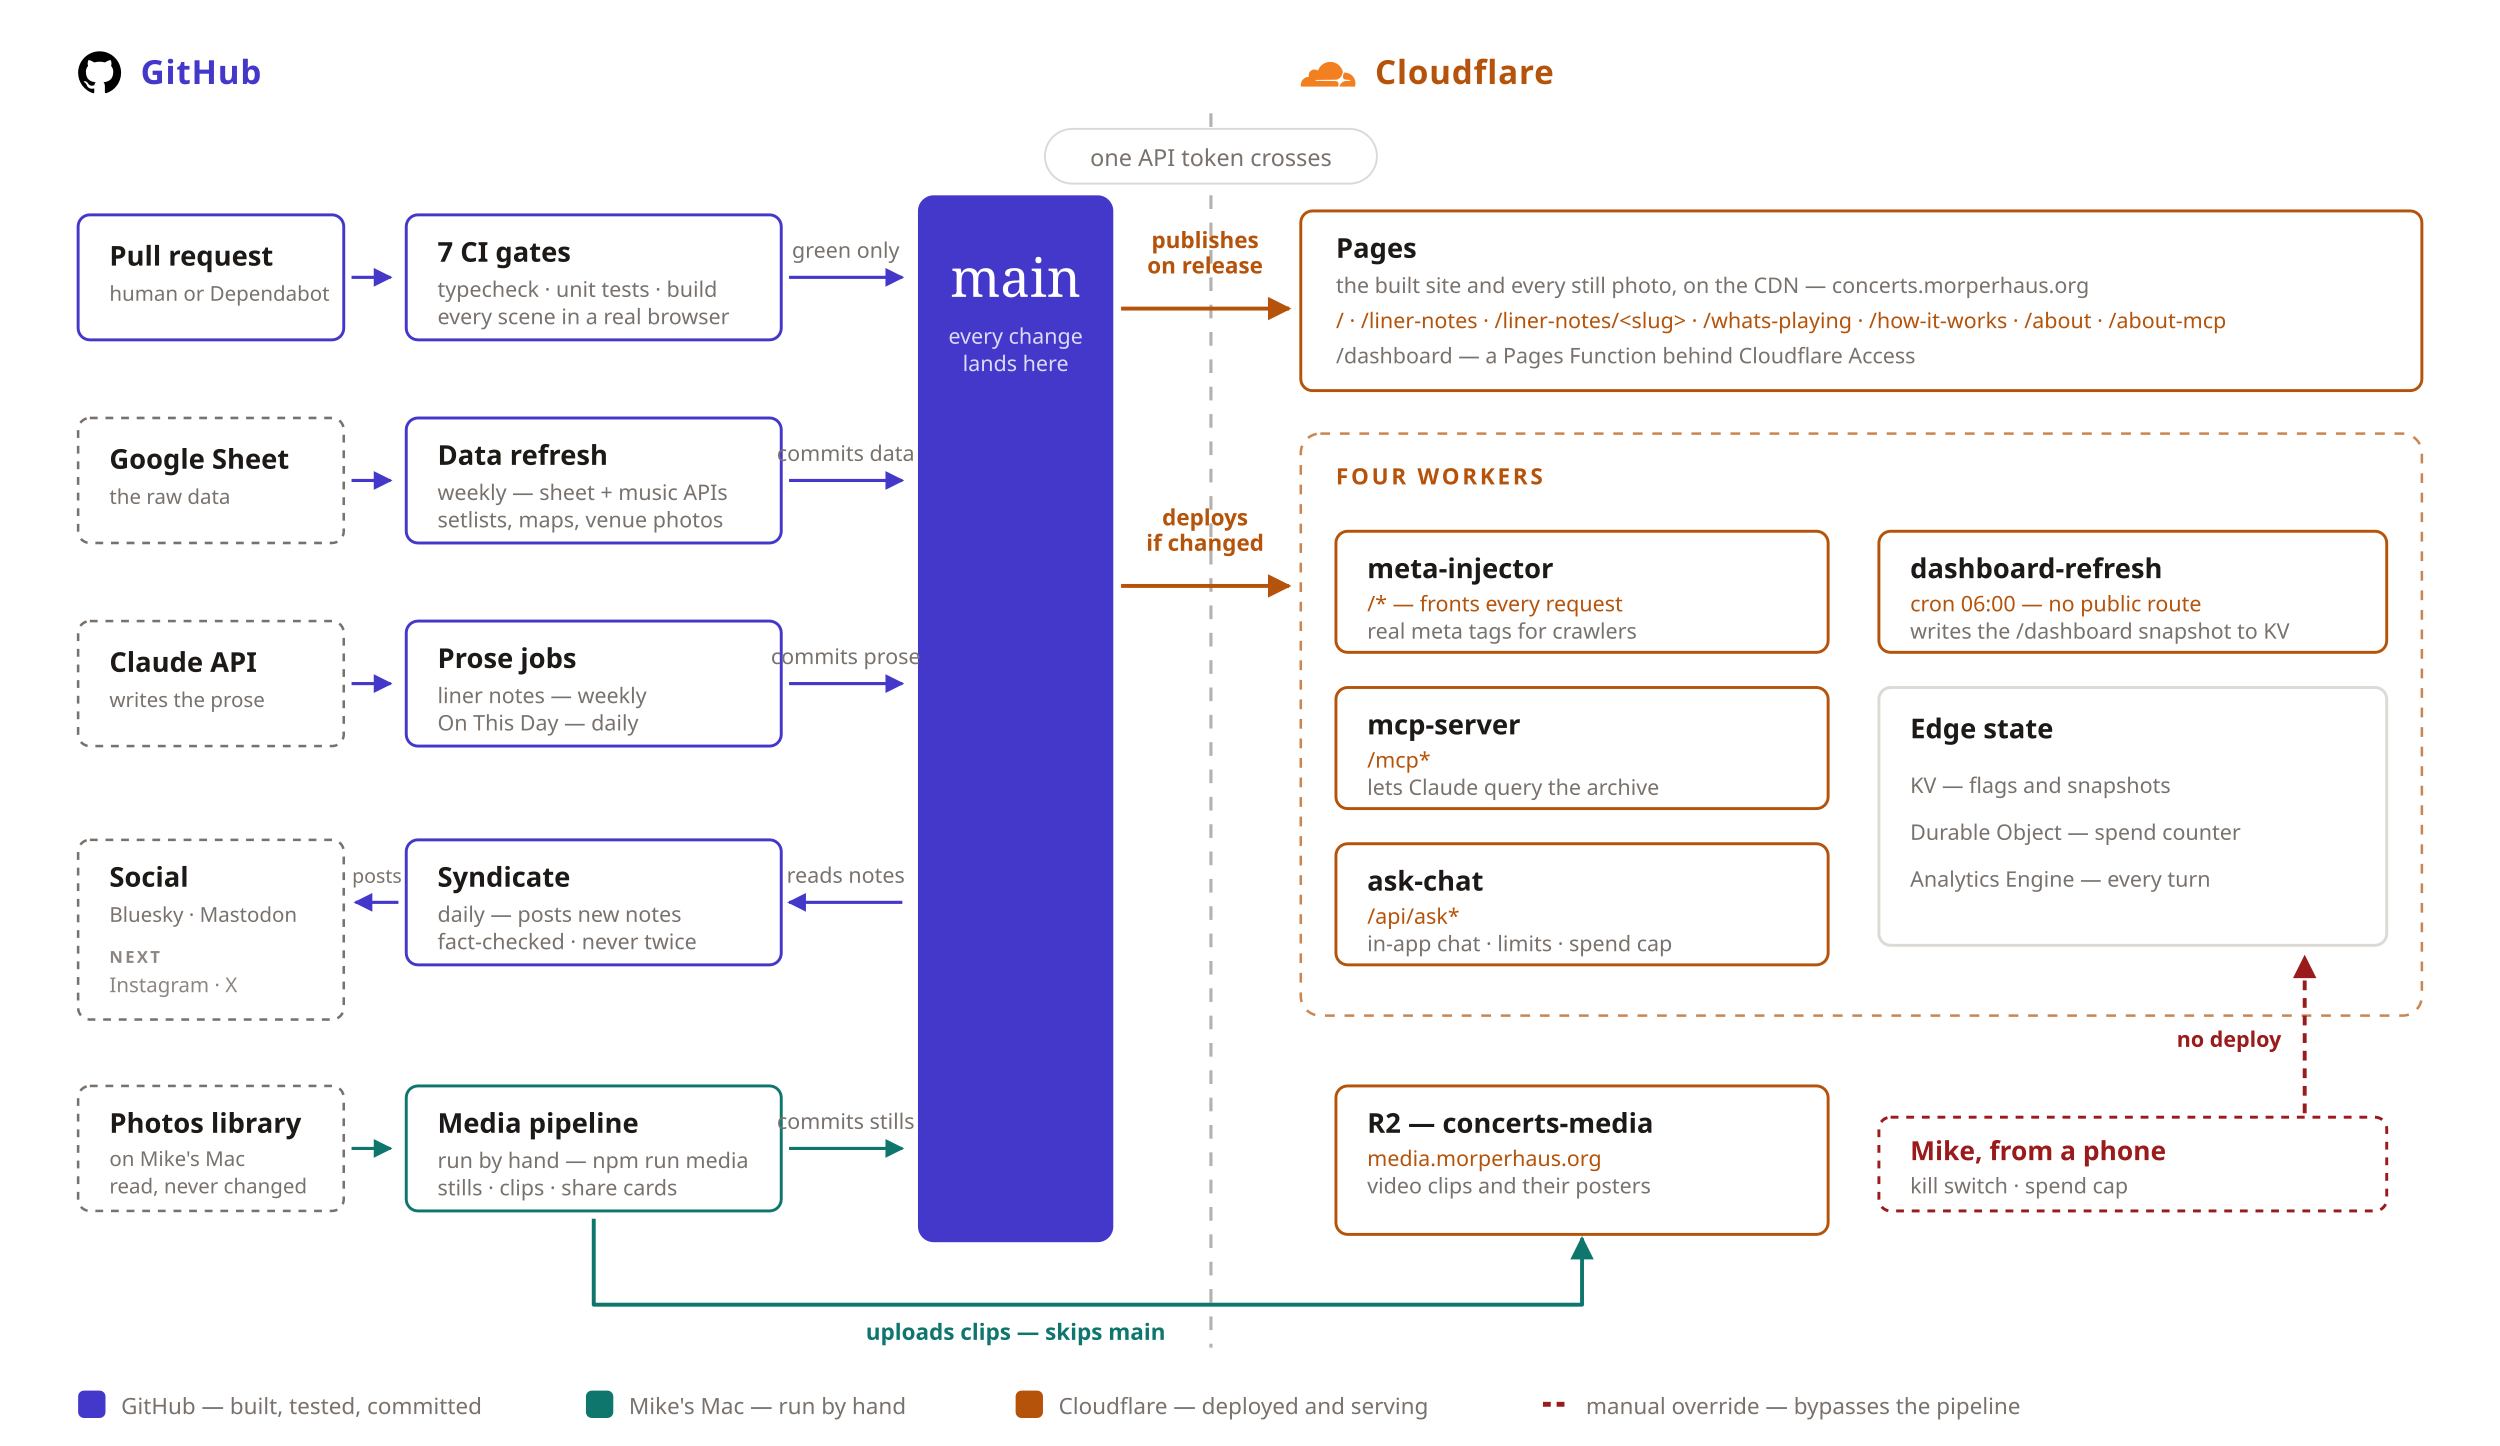
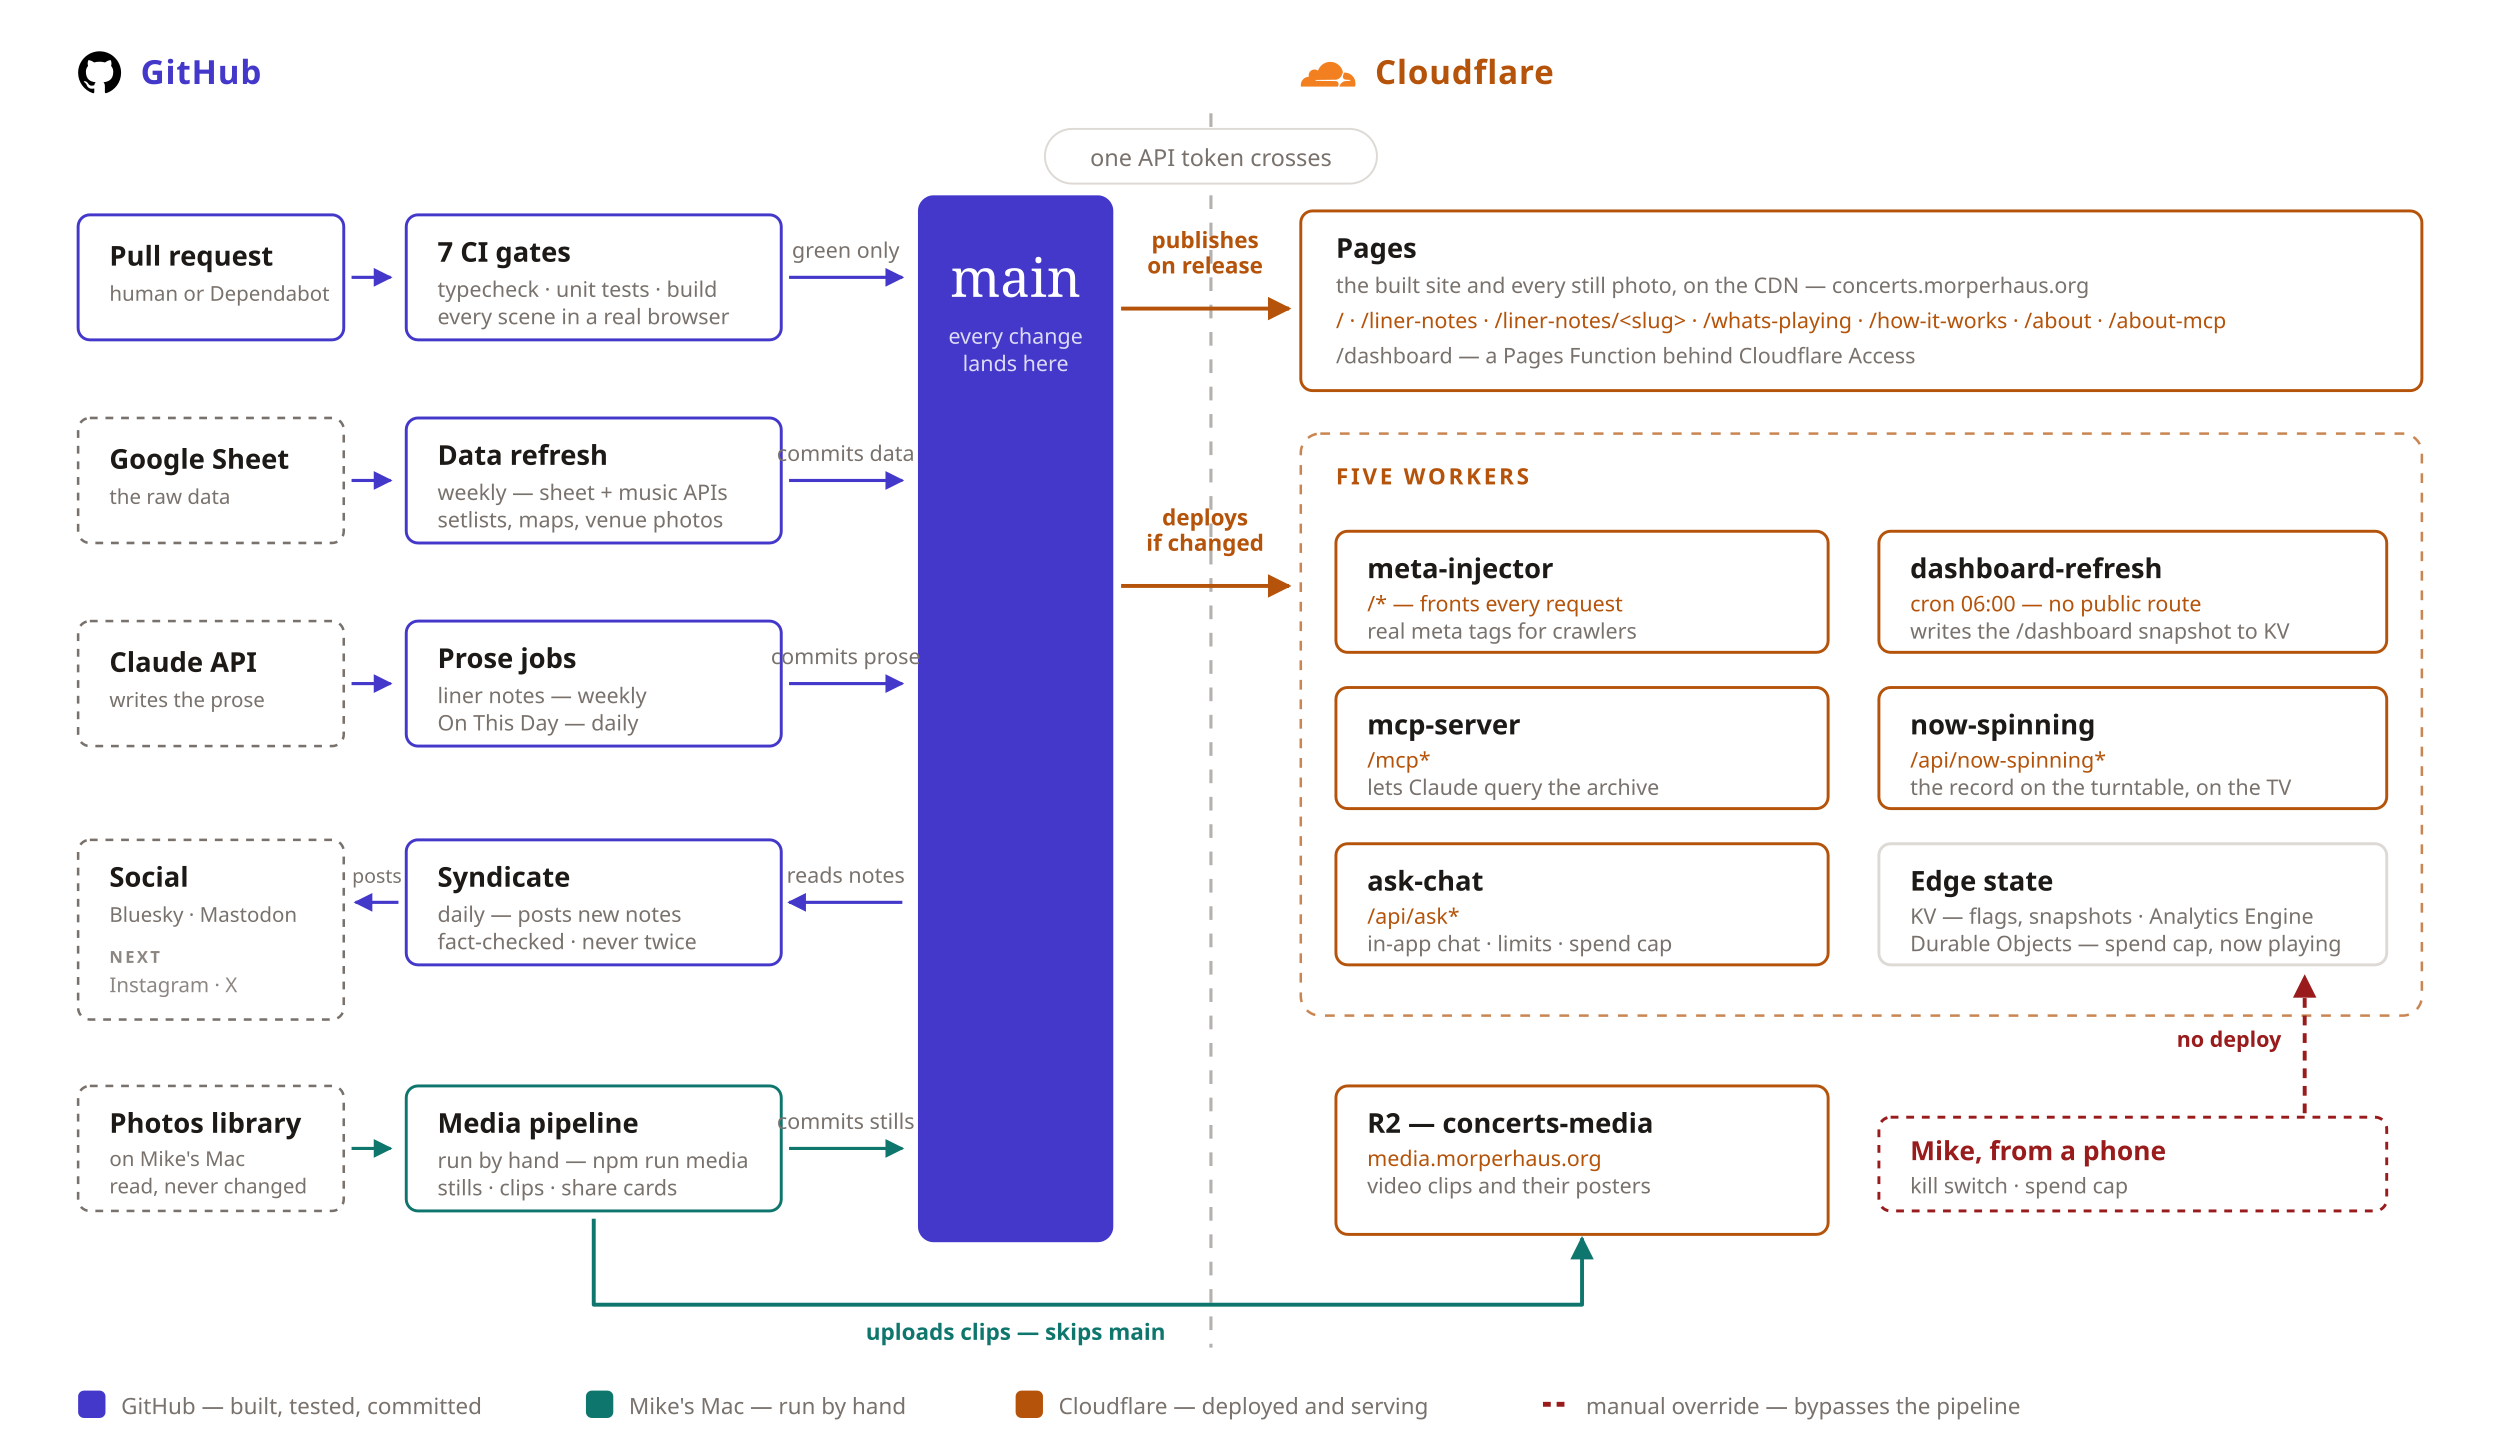
- <svg xmlns="http://www.w3.org/2000/svg" viewBox="0 0 1280 740" role="img" aria-label="Architecture of the Morperhaus Concert Archives. On the left, GitHub: pull requests pass seven CI gates, and scheduled jobs pull a Google Sheet and the Claude API to commit data and prose, while a daily job fact-checks new notes and posts them to Bluesky and Mastodon, with Instagram and X next. Below them, a media pipeline run by hand on Mike's Mac reads the Photos library without changing it and commits stills. All of it converges on the main branch. Two arrows cross into Cloudflare on the right: Pages publishes the site and its photos when a release is tagged, and four Workers redeploy at the edge, backed by KV, a Durable Object and Analytics Engine. Video clips skip main and upload from the Mac straight to an R2 bucket. One dashed red arrow bypasses the pipeline entirely: a kill switch flipped by hand, with no deploy." font-family="'Source Sans 3', ui-sans-serif, system-ui, sans-serif">
+ <svg xmlns="http://www.w3.org/2000/svg" viewBox="0 0 1280 740" role="img" aria-label="Architecture of the Morperhaus Concert Archives. On the left, GitHub: pull requests pass seven CI gates, and scheduled jobs pull a Google Sheet and the Claude API to commit data and prose, while a daily job fact-checks new notes and posts them to Bluesky and Mastodon, with Instagram and X next. Below them, a media pipeline run by hand on Mike's Mac reads the Photos library without changing it and commits stills. All of it converges on the main branch. Two arrows cross into Cloudflare on the right: Pages publishes the site and its photos when a release is tagged, and five Workers redeploy at the edge, backed by KV, Durable Objects and Analytics Engine. Video clips skip main and upload from the Mac straight to an R2 bucket. One dashed red arrow bypasses the pipeline entirely: a kill switch flipped by hand, with no deploy." font-family="'Source Sans 3', ui-sans-serif, system-ui, sans-serif">
  <defs>
    <marker id="ar-gh" viewBox="0 0 10 10" refX="9" refY="5" markerWidth="6" markerHeight="6" orient="auto-start-reverse">
      <path d="M 0 0 L 10 5 L 0 10 z" fill="var(--gh, #4338ca)" />
    </marker>
    <marker id="ar-cf" viewBox="0 0 10 10" refX="9" refY="5" markerWidth="6" markerHeight="6" orient="auto-start-reverse">
      <path d="M 0 0 L 10 5 L 0 10 z" fill="var(--cf, #b45309)" />
    </marker>
    <marker id="ar-mac" viewBox="0 0 10 10" refX="9" refY="5" markerWidth="6" markerHeight="6" orient="auto-start-reverse">
      <path d="M 0 0 L 10 5 L 0 10 z" fill="var(--mac, #0f766e)" />
    </marker>
    <marker id="ar-stop" viewBox="0 0 10 10" refX="9" refY="5" markerWidth="6" markerHeight="6" orient="auto-start-reverse">
      <path d="M 0 0 L 10 5 L 0 10 z" fill="var(--stop, #991b1b)" />
    </marker>
  </defs>
  <g transform="translate(40, 26) scale(0.9167)">
    <path d="M12 .297c-6.63 0-12 5.373-12 12 0 5.303 3.438 9.8 8.205 11.385.6.113.82-.258.82-.577 0-.285-.01-1.04-.015-2.04-3.338.724-4.042-1.61-4.042-1.61C4.422 18.07 3.633 17.7 3.633 17.7c-1.087-.744.084-.729.084-.729 1.205.084 1.838 1.236 1.838 1.236 1.07 1.835 2.809 1.305 3.495.998.108-.776.417-1.305.76-1.605-2.665-.3-5.466-1.332-5.466-5.93 0-1.31.465-2.38 1.235-3.22-.135-.303-.54-1.523.105-3.176 0 0 1.005-.322 3.3 1.23.96-.267 1.98-.399 3-.405 1.02.006 2.04.138 3 .405 2.28-1.552 3.285-1.23 3.285-1.23.645 1.653.24 2.873.12 3.176.765.84 1.23 1.91 1.23 3.22 0 4.61-2.805 5.625-5.475 5.92.42.36.81 1.096.81 2.22 0 1.606-.015 2.896-.015 3.286 0 .315.21.69.825.57C20.565 22.092 24 17.592 24 12.297c0-6.627-5.373-12-12-12" fill="currentColor" />
  </g>
  <text x="72" y="43" font-size="17" font-weight="700" letter-spacing="0.4" fill="var(--gh, #4338ca)">GitHub</text>
  <g transform="translate(666, 24) scale(1.1667)">
    <path d="M16.509 16.845c.147-.507.091-.971-.155-1.315-.225-.316-.605-.499-1.062-.52l-8.659-.112a.156.156 0 0 1-.133-.071c-.028-.042-.035-.099-.021-.155.028-.084.112-.148.204-.156l8.736-.112c1.035-.049 2.16-.887 2.554-1.914l.499-1.301c.021-.056.029-.113.015-.168-.562-2.546-2.835-4.445-5.55-4.445-2.504 0-4.628 1.618-5.388 3.861-.493-.366-1.119-.562-1.794-.499-1.203.119-2.167 1.083-2.286 2.286-.028.31-.007.613.064.894C1.568 13.171 0 14.775 0 16.752c0 .175.014.351.035.527.014.083.084.147.169.147h15.981c.091 0 .176-.065.203-.155l.12-.427zm2.757-5.563c-.077 0-.161 0-.238.011-.057 0-.105.042-.127.098l-.338 1.174c-.147.507-.092.971.154 1.316.226.316.606.498 1.062.519l1.844.113c.056 0 .105.026.133.07.028.043.035.107.021.156-.028.084-.113.148-.204.155l-1.921.112c-1.041.049-2.158.887-2.553 1.914l-.141.358c-.028.071.021.142.099.142h6.598c.077 0 .147-.049.169-.126.112-.408.176-.837.176-1.28 0-2.603-2.125-4.727-4.734-4.727" fill="#F38020" />
  </g>
  <text x="704" y="43" font-size="17" font-weight="700" letter-spacing="0.4" fill="var(--cf, #b45309)">Cloudflare</text>
  <line x1="620" y1="58" x2="620" y2="690" stroke="var(--muted, #78716c)" stroke-width="1.6" stroke-dasharray="7 7" opacity="0.55" />
  <rect x="535" y="66" width="170" height="28" rx="14" fill="var(--surface, #ffffff)" stroke="var(--rule, #ddd9d5)" />
  <text x="620" y="85" font-size="12" text-anchor="middle" fill="var(--muted, #78716c)">one API token crosses</text>
  <rect x="470" y="100" width="100" height="536" rx="8" fill="var(--gh, #4338ca)" />
  <text x="520" y="152" font-size="27" text-anchor="middle" font-family="'Playfair Display', Georgia, serif" fill="var(--on-accent, #ffffff)">main</text>
  <text x="520" y="176" font-size="11" text-anchor="middle" fill="var(--on-accent, #ffffff)" opacity="0.82">every change</text>
  <text x="520" y="190" font-size="11" text-anchor="middle" fill="var(--on-accent, #ffffff)" opacity="0.82">lands here</text>
  <rect x="40" y="110" width="136" height="64" rx="6" fill="var(--surface, #ffffff)" stroke="var(--gh, #4338ca)" stroke-width="1.5" />
  <text x="56" y="136" font-size="14" font-weight="600" fill="var(--ink, #1c1917)">Pull request</text>
  <text x="56" y="154" font-size="10.5" fill="var(--muted, #78716c)">human or Dependabot</text>
  <rect x="208" y="110" width="192" height="64" rx="6" fill="var(--surface, #ffffff)" stroke="var(--gh, #4338ca)" stroke-width="1.5" />
  <text x="224" y="134" font-size="14" font-weight="600" fill="var(--ink, #1c1917)">7 CI gates</text>
  <text x="224" y="152" font-size="11" fill="var(--muted, #78716c)">typecheck · unit tests · build</text>
  <text x="224" y="166" font-size="11" fill="var(--muted, #78716c)">every scene in a real browser</text>
  <line x1="180" y1="142" x2="200" y2="142" stroke="var(--gh, #4338ca)" stroke-width="1.6" marker-end="url(#ar-gh)" />
  <line x1="404" y1="142" x2="462" y2="142" stroke="var(--gh, #4338ca)" stroke-width="1.6" marker-end="url(#ar-gh)" />
  <text x="433" y="132" font-size="11" text-anchor="middle" fill="var(--muted, #78716c)">green only</text>
  <rect x="40" y="214" width="136" height="64" rx="6" fill="none" stroke="var(--muted, #78716c)" stroke-width="1.3" stroke-dasharray="4 4" />
  <text x="56" y="240" font-size="14" font-weight="600" fill="var(--ink, #1c1917)">Google Sheet</text>
  <text x="56" y="258" font-size="10.5" fill="var(--muted, #78716c)">the raw data</text>
  <rect x="208" y="214" width="192" height="64" rx="6" fill="var(--surface, #ffffff)" stroke="var(--gh, #4338ca)" stroke-width="1.5" />
  <text x="224" y="238" font-size="14" font-weight="600" fill="var(--ink, #1c1917)">Data refresh</text>
  <text x="224" y="256" font-size="11" fill="var(--muted, #78716c)">weekly — sheet + music APIs</text>
  <text x="224" y="270" font-size="11" fill="var(--muted, #78716c)">setlists, maps, venue photos</text>
  <line x1="180" y1="246" x2="200" y2="246" stroke="var(--gh, #4338ca)" stroke-width="1.6" marker-end="url(#ar-gh)" />
  <line x1="404" y1="246" x2="462" y2="246" stroke="var(--gh, #4338ca)" stroke-width="1.6" marker-end="url(#ar-gh)" />
  <text x="433" y="236" font-size="11" text-anchor="middle" fill="var(--muted, #78716c)">commits data</text>
  <rect x="40" y="318" width="136" height="64" rx="6" fill="none" stroke="var(--muted, #78716c)" stroke-width="1.3" stroke-dasharray="4 4" />
  <text x="56" y="344" font-size="14" font-weight="600" fill="var(--ink, #1c1917)">Claude API</text>
  <text x="56" y="362" font-size="10.5" fill="var(--muted, #78716c)">writes the prose</text>
  <rect x="208" y="318" width="192" height="64" rx="6" fill="var(--surface, #ffffff)" stroke="var(--gh, #4338ca)" stroke-width="1.5" />
  <text x="224" y="342" font-size="14" font-weight="600" fill="var(--ink, #1c1917)">Prose jobs</text>
  <text x="224" y="360" font-size="11" fill="var(--muted, #78716c)">liner notes — weekly</text>
  <text x="224" y="374" font-size="11" fill="var(--muted, #78716c)">On This Day — daily</text>
  <line x1="180" y1="350" x2="200" y2="350" stroke="var(--gh, #4338ca)" stroke-width="1.6" marker-end="url(#ar-gh)" />
  <line x1="404" y1="350" x2="462" y2="350" stroke="var(--gh, #4338ca)" stroke-width="1.6" marker-end="url(#ar-gh)" />
  <text x="433" y="340" font-size="11" text-anchor="middle" fill="var(--muted, #78716c)">commits prose</text>
  <rect x="40" y="430" width="136" height="92" rx="6" fill="none" stroke="var(--muted, #78716c)" stroke-width="1.3" stroke-dasharray="4 4" />
  <text x="56" y="454" font-size="14" font-weight="600" fill="var(--ink, #1c1917)">Social</text>
  <text x="56" y="472" font-size="10.5" fill="var(--muted, #78716c)">Bluesky · Mastodon</text>
  <text x="56" y="493" font-size="8.5" font-weight="700" letter-spacing="1.2" fill="var(--muted, #78716c)" opacity="0.85">NEXT</text>
  <text x="56" y="508" font-size="10.5" fill="var(--muted, #78716c)" opacity="0.85">Instagram · X</text>
  <rect x="208" y="430" width="192" height="64" rx="6" fill="var(--surface, #ffffff)" stroke="var(--gh, #4338ca)" stroke-width="1.5" />
  <text x="224" y="454" font-size="14" font-weight="600" fill="var(--ink, #1c1917)">Syndicate</text>
  <text x="224" y="472" font-size="11" fill="var(--muted, #78716c)">daily — posts new notes</text>
  <text x="224" y="486" font-size="11" fill="var(--muted, #78716c)">fact-checked · never twice</text>
  <line x1="462" y1="462" x2="404" y2="462" stroke="var(--gh, #4338ca)" stroke-width="1.6" marker-end="url(#ar-gh)" />
  <text x="433" y="452" font-size="11" text-anchor="middle" fill="var(--muted, #78716c)">reads notes</text>
  <line x1="204" y1="462" x2="182" y2="462" stroke="var(--gh, #4338ca)" stroke-width="1.6" marker-end="url(#ar-gh)" />
  <text x="193" y="452" font-size="10" text-anchor="middle" fill="var(--muted, #78716c)">posts</text>
  <rect x="40" y="556" width="136" height="64" rx="6" fill="none" stroke="var(--muted, #78716c)" stroke-width="1.3" stroke-dasharray="4 4" />
  <text x="56" y="580" font-size="14" font-weight="600" fill="var(--ink, #1c1917)">Photos library</text>
  <text x="56" y="597" font-size="10.5" fill="var(--muted, #78716c)">on Mike's Mac</text>
  <text x="56" y="611" font-size="10.5" fill="var(--muted, #78716c)">read, never changed</text>
  <rect x="208" y="556" width="192" height="64" rx="6" fill="var(--surface, #ffffff)" stroke="var(--mac, #0f766e)" stroke-width="1.5" />
  <text x="224" y="580" font-size="14" font-weight="600" fill="var(--ink, #1c1917)">Media pipeline</text>
  <text x="224" y="598" font-size="11" fill="var(--muted, #78716c)">run by hand — npm run media</text>
  <text x="224" y="612" font-size="11" fill="var(--muted, #78716c)">stills · clips · share cards</text>
  <line x1="180" y1="588" x2="200" y2="588" stroke="var(--mac, #0f766e)" stroke-width="1.6" marker-end="url(#ar-mac)" />
  <line x1="404" y1="588" x2="462" y2="588" stroke="var(--mac, #0f766e)" stroke-width="1.6" marker-end="url(#ar-mac)" />
  <text x="433" y="578" font-size="11" text-anchor="middle" fill="var(--muted, #78716c)">commits stills</text>
  <polyline points="304,624 304,668 810,668 810,634" fill="none" stroke="var(--mac, #0f766e)" stroke-width="2" stroke-linejoin="round" marker-end="url(#ar-mac)" />
  <text x="520" y="686" font-size="11.5" text-anchor="middle" fill="var(--mac, #0f766e)" font-weight="600">uploads clips — skips main</text>
  <line x1="574" y1="158" x2="660" y2="158" stroke="var(--cf, #b45309)" stroke-width="2" marker-end="url(#ar-cf)" />
  <text x="617" y="127" font-size="11.5" text-anchor="middle" fill="var(--cf, #b45309)" font-weight="600">publishes</text>
  <text x="617" y="140" font-size="11.5" text-anchor="middle" fill="var(--cf, #b45309)" font-weight="600">on release</text>
  <line x1="574" y1="300" x2="660" y2="300" stroke="var(--cf, #b45309)" stroke-width="2" marker-end="url(#ar-cf)" />
  <text x="617" y="269" font-size="11.5" text-anchor="middle" fill="var(--cf, #b45309)" font-weight="600">deploys</text>
  <text x="617" y="282" font-size="11.5" text-anchor="middle" fill="var(--cf, #b45309)" font-weight="600">if changed</text>
  <rect x="666" y="108" width="574" height="92" rx="6" fill="var(--surface, #ffffff)" stroke="var(--cf, #b45309)" stroke-width="1.5" />
  <text x="684" y="132" font-size="14" font-weight="600" fill="var(--ink, #1c1917)">Pages</text>
  <text x="684" y="150" font-size="11" fill="var(--muted, #78716c)">the built site and every still photo, on the CDN — concerts.morperhaus.org</text>
  <text x="684" y="168" font-size="11" fill="var(--cf, #b45309)">/ · /liner-notes · /liner-notes/&lt;slug&gt; · /whats-playing · /how-it-works · /about · /about-mcp</text>
  <text x="684" y="186" font-size="11" fill="var(--muted, #78716c)">/dashboard — a Pages Function behind Cloudflare Access</text>
  <rect x="666" y="222" width="574" height="298" rx="10" fill="none" stroke="var(--cf, #b45309)" stroke-width="1.3" stroke-dasharray="5 5" opacity="0.7" />
-   <text x="684" y="248" font-size="11.5" font-weight="700" letter-spacing="1.4" fill="var(--cf, #b45309)">FOUR WORKERS</text>
+   <text x="684" y="248" font-size="11.5" font-weight="700" letter-spacing="1.4" fill="var(--cf, #b45309)">FIVE WORKERS</text>
  <rect x="684" y="272" width="252" height="62" rx="6" fill="var(--surface, #ffffff)" stroke="var(--cf, #b45309)" stroke-width="1.5" />
  <text x="700" y="296" font-size="14" font-weight="600" fill="var(--ink, #1c1917)">meta-injector</text>
  <text x="700" y="313" font-size="11" fill="var(--cf, #b45309)">/*  — fronts every request</text>
  <text x="700" y="327" font-size="11" fill="var(--muted, #78716c)">real meta tags for crawlers</text>
  <rect x="684" y="352" width="252" height="62" rx="6" fill="var(--surface, #ffffff)" stroke="var(--cf, #b45309)" stroke-width="1.5" />
  <text x="700" y="376" font-size="14" font-weight="600" fill="var(--ink, #1c1917)">mcp-server</text>
  <text x="700" y="393" font-size="11" fill="var(--cf, #b45309)">/mcp*</text>
  <text x="700" y="407" font-size="11" fill="var(--muted, #78716c)">lets Claude query the archive</text>
  <rect x="684" y="432" width="252" height="62" rx="6" fill="var(--surface, #ffffff)" stroke="var(--cf, #b45309)" stroke-width="1.5" />
  <text x="700" y="456" font-size="14" font-weight="600" fill="var(--ink, #1c1917)">ask-chat</text>
  <text x="700" y="473" font-size="11" fill="var(--cf, #b45309)">/api/ask*</text>
  <text x="700" y="487" font-size="11" fill="var(--muted, #78716c)">in-app chat · limits · spend cap</text>
  <rect x="962" y="272" width="260" height="62" rx="6" fill="var(--surface, #ffffff)" stroke="var(--cf, #b45309)" stroke-width="1.5" />
  <text x="978" y="296" font-size="14" font-weight="600" fill="var(--ink, #1c1917)">dashboard-refresh</text>
  <text x="978" y="313" font-size="11" fill="var(--cf, #b45309)">cron 06:00 — no public route</text>
  <text x="978" y="327" font-size="11" fill="var(--muted, #78716c)">writes the /dashboard snapshot to KV</text>
-   <rect x="962" y="352" width="260" height="132" rx="6" fill="var(--surface, #ffffff)" stroke="var(--rule, #ddd9d5)" stroke-width="1.5" />
-   <text x="978" y="378" font-size="14" font-weight="600" fill="var(--ink, #1c1917)">Edge state</text>
-   <text x="978" y="406" font-size="11" fill="var(--muted, #78716c)">KV — flags and snapshots</text>
-   <text x="978" y="430" font-size="11" fill="var(--muted, #78716c)">Durable Object — spend counter</text>
-   <text x="978" y="454" font-size="11" fill="var(--muted, #78716c)">Analytics Engine — every turn</text>
+   <rect x="962" y="352" width="260" height="62" rx="6" fill="var(--surface, #ffffff)" stroke="var(--cf, #b45309)" stroke-width="1.5" />
+   <text x="978" y="376" font-size="14" font-weight="600" fill="var(--ink, #1c1917)">now-spinning</text>
+   <text x="978" y="393" font-size="11" fill="var(--cf, #b45309)">/api/now-spinning*</text>
+   <text x="978" y="407" font-size="11" fill="var(--muted, #78716c)">the record on the turntable, on the TV</text>
+   <rect x="962" y="432" width="260" height="62" rx="6" fill="var(--surface, #ffffff)" stroke="var(--rule, #ddd9d5)" stroke-width="1.5" />
+   <text x="978" y="456" font-size="14" font-weight="600" fill="var(--ink, #1c1917)">Edge state</text>
+   <text x="978" y="473" font-size="11" fill="var(--muted, #78716c)">KV — flags, snapshots · Analytics Engine</text>
+   <text x="978" y="487" font-size="11" fill="var(--muted, #78716c)">Durable Objects — spend cap, now playing</text>
  <rect x="684" y="556" width="252" height="76" rx="6" fill="var(--surface, #ffffff)" stroke="var(--cf, #b45309)" stroke-width="1.5" />
  <text x="700" y="580" font-size="14" font-weight="600" fill="var(--ink, #1c1917)">R2 — concerts-media</text>
  <text x="700" y="597" font-size="11" fill="var(--cf, #b45309)">media.morperhaus.org</text>
  <text x="700" y="611" font-size="11" fill="var(--muted, #78716c)">video clips and their posters</text>
  <rect x="962" y="572" width="260" height="48" rx="6" fill="none" stroke="var(--stop, #991b1b)" stroke-width="1.5" stroke-dasharray="4 4" />
  <text x="978" y="594" font-size="13.5" font-weight="600" fill="var(--stop, #991b1b)">Mike, from a phone</text>
  <text x="978" y="611" font-size="11" fill="var(--muted, #78716c)">kill switch · spend cap</text>
-   <line x1="1180" y1="570" x2="1180" y2="490" stroke="var(--stop, #991b1b)" stroke-width="2" stroke-dasharray="5 4" marker-end="url(#ar-stop)" />
+   <line x1="1180" y1="570" x2="1180" y2="500" stroke="var(--stop, #991b1b)" stroke-width="2" stroke-dasharray="5 4" marker-end="url(#ar-stop)" />
  <text x="1168" y="536" font-size="11" text-anchor="end" fill="var(--stop, #991b1b)" font-weight="600">no deploy</text>
  <rect x="40" y="712" width="14" height="14" rx="3" fill="var(--gh, #4338ca)" />
  <text x="62" y="724" font-size="11.5" fill="var(--muted, #78716c)">GitHub — built, tested, committed</text>
  <rect x="300" y="712" width="14" height="14" rx="3" fill="var(--mac, #0f766e)" />
  <text x="322" y="724" font-size="11.5" fill="var(--muted, #78716c)">Mike's Mac — run by hand</text>
  <rect x="520" y="712" width="14" height="14" rx="3" fill="var(--cf, #b45309)" />
  <text x="542" y="724" font-size="11.5" fill="var(--muted, #78716c)">Cloudflare — deployed and serving</text>
  <line x1="790" y1="719" x2="804" y2="719" stroke="var(--stop, #991b1b)" stroke-width="2.5" stroke-dasharray="4 3" />
  <text x="812" y="724" font-size="11.5" fill="var(--muted, #78716c)">manual override — bypasses the pipeline</text>
</svg>
